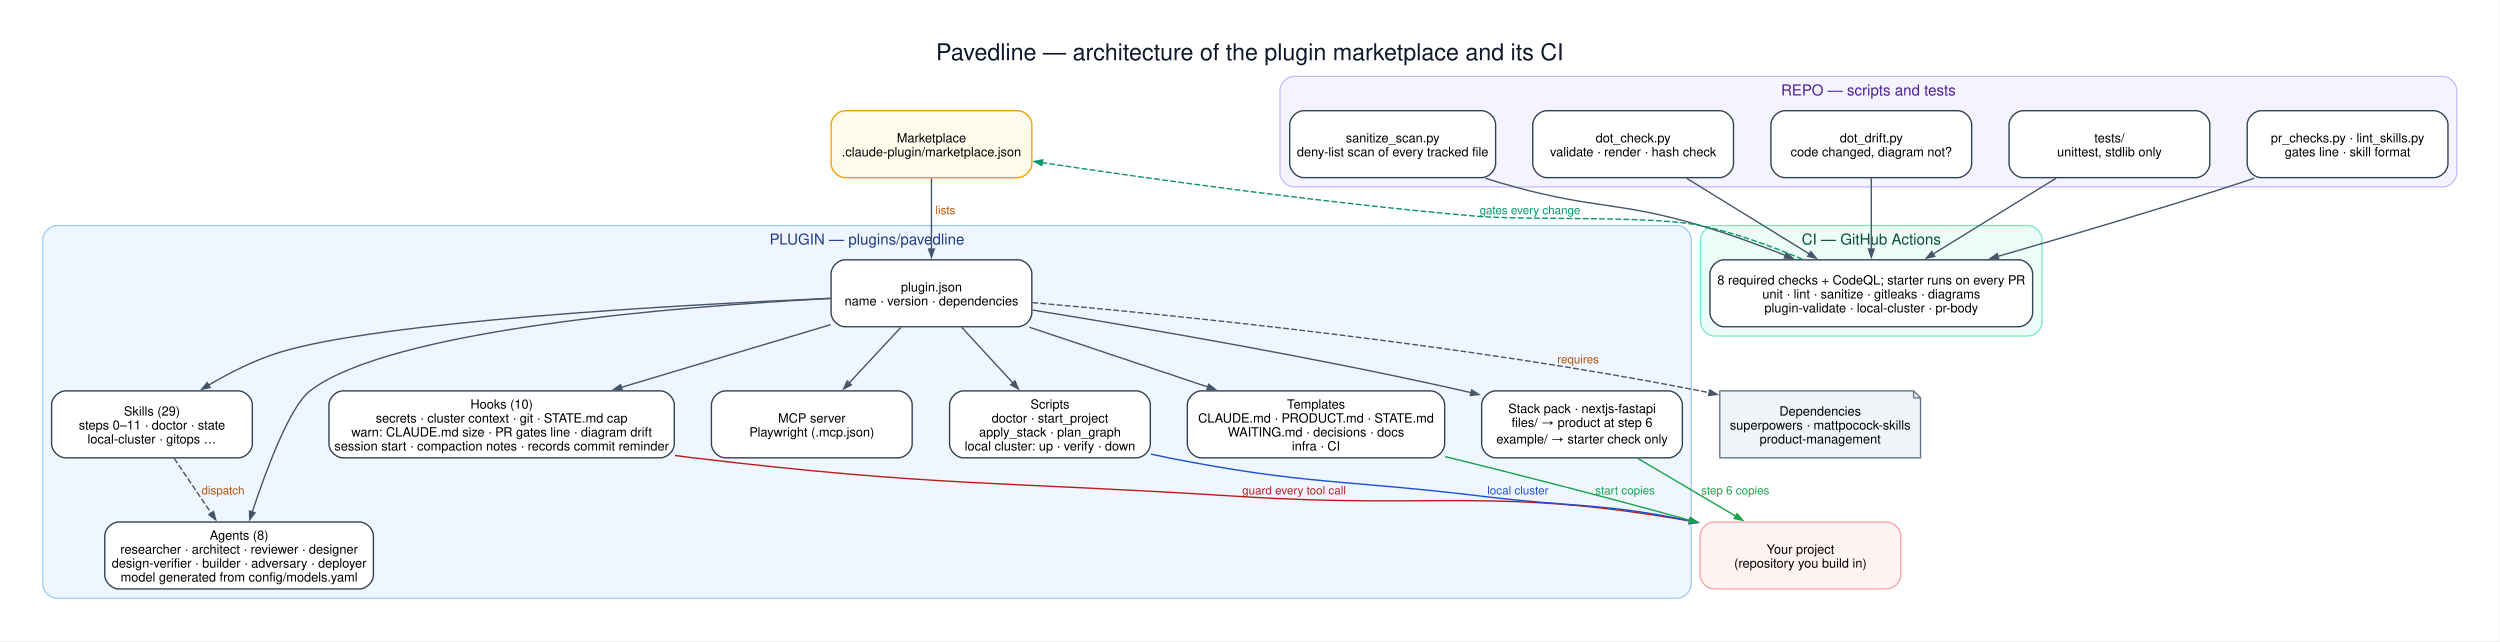
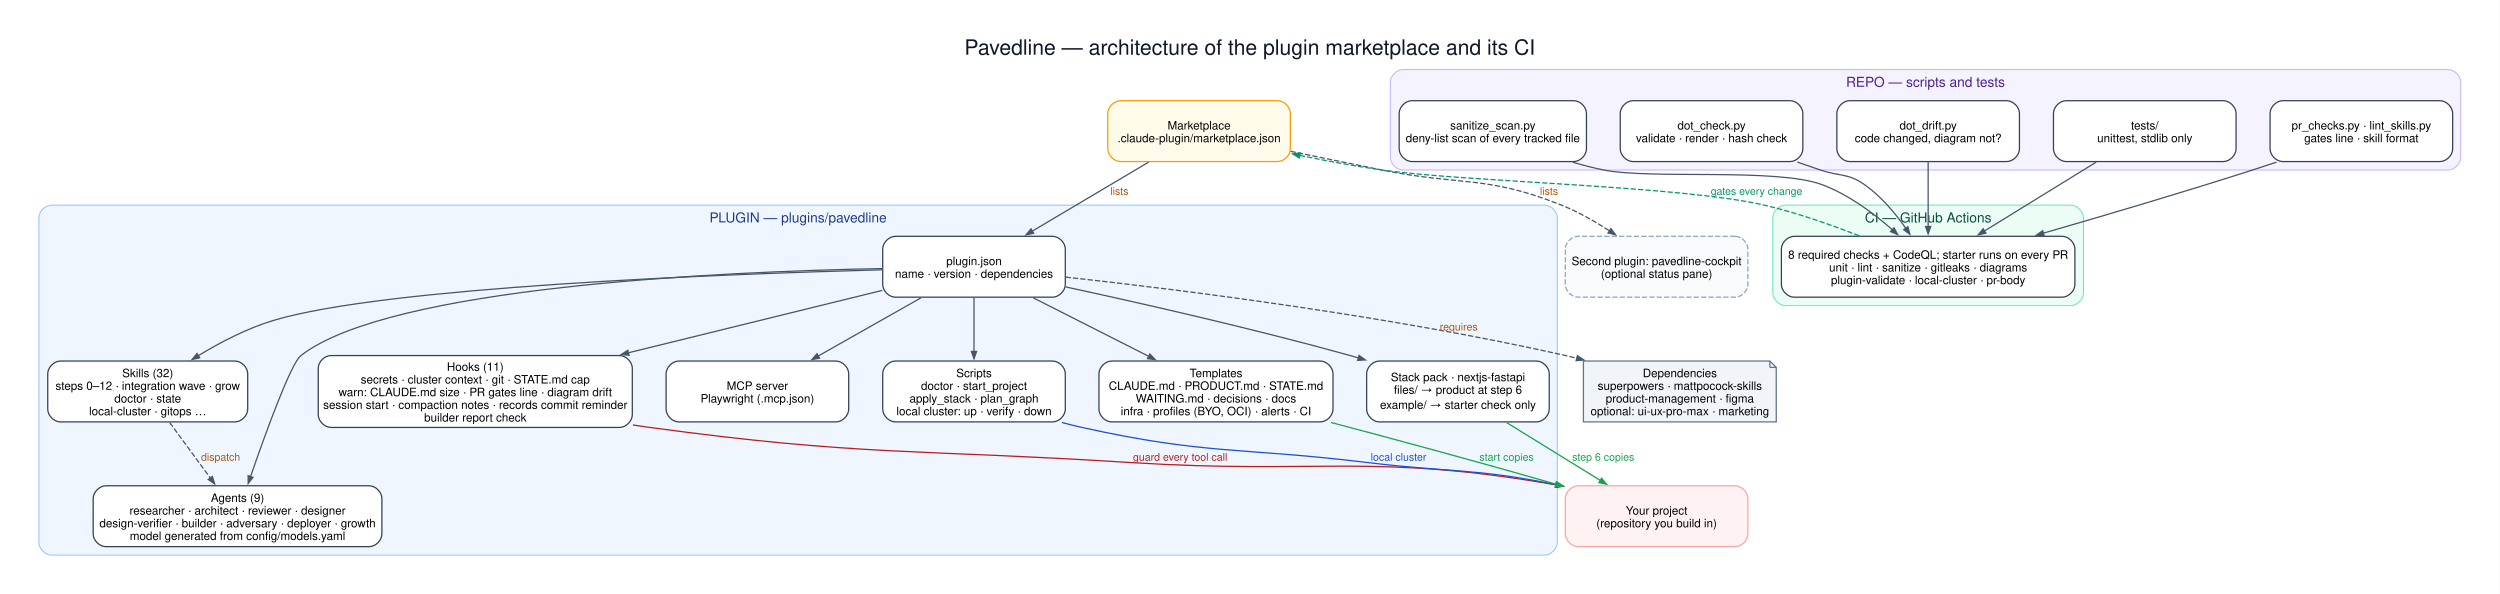
- <svg xmlns="http://www.w3.org/2000/svg" width="2152pt" height="552pt" viewBox="0.00 0.00 2152.00 552.00">
-   <g id="graph0" class="graph" transform="scale(1 1) rotate(0) translate(28.8 522.95)">
-     <polygon fill="white" stroke="none" points="-28.8,28.8 -28.8,-522.95 2122.8,-522.95 2122.8,28.8 -28.8,28.8" />
-     <text xml:space="preserve" text-anchor="middle" x="1047" y="-471.15" font-family="Helvetica,sans-Serif" font-size="20.00" fill="#0f172a">Pavedline — architecture of the plugin marketplace and its CI</text>
+ <svg xmlns="http://www.w3.org/2000/svg" width="2366pt" height="562pt" viewBox="0.00 0.00 2366.00 562.00">
+   <g id="graph0" class="graph" transform="scale(1 1) rotate(0) translate(28.8 533.35)">
+     <polygon fill="white" stroke="none" points="-28.8,28.8 -28.8,-533.35 2336.8,-533.35 2336.8,28.8 -28.8,28.8" />
+     <text xml:space="preserve" text-anchor="middle" x="1154" y="-481.55" font-family="Helvetica,sans-Serif" font-size="20.00" fill="#0f172a">Pavedline — architecture of the plugin marketplace and its CI</text>
    <g id="clust1" class="cluster">
-       <path fill="#eff6ff" stroke="#93c5fd" d="M20,-8C20,-8 1415,-8 1415,-8 1421,-8 1427,-14 1427,-20 1427,-20 1427,-316.8 1427,-316.8 1427,-322.8 1421,-328.8 1415,-328.8 1415,-328.8 20,-328.8 20,-328.8 14,-328.8 8,-322.8 8,-316.8 8,-316.8 8,-20 8,-20 8,-14 14,-8 20,-8" />
-       <text xml:space="preserve" text-anchor="middle" x="717.5" y="-312.45" font-family="Helvetica,sans-Serif" font-size="13.00" fill="#1e3a8a">PLUGIN — plugins/pavedline</text>
+       <path fill="#eff6ff" stroke="#93c5fd" d="M20,-8C20,-8 1433,-8 1433,-8 1439,-8 1445,-14 1445,-20 1445,-20 1445,-327.2 1445,-327.2 1445,-333.2 1439,-339.2 1433,-339.2 1433,-339.2 20,-339.2 20,-339.2 14,-339.2 8,-333.2 8,-327.2 8,-327.2 8,-20 8,-20 8,-14 14,-8 20,-8" />
+       <text xml:space="preserve" text-anchor="middle" x="726.5" y="-322.85" font-family="Helvetica,sans-Serif" font-size="13.00" fill="#1e3a8a">PLUGIN — plugins/pavedline</text>
    </g>
    <g id="clust2" class="cluster">
-       <path fill="#f5f3ff" stroke="#c4b5fd" d="M1085,-362.05C1085,-362.05 2074,-362.05 2074,-362.05 2080,-362.05 2086,-368.05 2086,-374.05 2086,-374.05 2086,-445.15 2086,-445.15 2086,-451.15 2080,-457.15 2074,-457.15 2074,-457.15 1085,-457.15 1085,-457.15 1079,-457.15 1073,-451.15 1073,-445.15 1073,-445.15 1073,-374.05 1073,-374.05 1073,-368.05 1079,-362.05 1085,-362.05" />
-       <text xml:space="preserve" text-anchor="middle" x="1579.5" y="-440.8" font-family="Helvetica,sans-Serif" font-size="13.00" fill="#4c1d95">REPO — scripts and tests</text>
+       <path fill="#f5f3ff" stroke="#c4b5fd" d="M1299,-372.45C1299,-372.45 2288,-372.45 2288,-372.45 2294,-372.45 2300,-378.45 2300,-384.45 2300,-384.45 2300,-455.55 2300,-455.55 2300,-461.55 2294,-467.55 2288,-467.55 2288,-467.55 1299,-467.55 1299,-467.55 1293,-467.55 1287,-461.55 1287,-455.55 1287,-455.55 1287,-384.45 1287,-384.45 1287,-378.45 1293,-372.45 1299,-372.45" />
+       <text xml:space="preserve" text-anchor="middle" x="1793.5" y="-451.2" font-family="Helvetica,sans-Serif" font-size="13.00" fill="#4c1d95">REPO — scripts and tests</text>
    </g>
    <g id="clust3" class="cluster">
-       <path fill="#ecfdf5" stroke="#6ee7b7" d="M1447,-233.7C1447,-233.7 1717,-233.7 1717,-233.7 1723,-233.7 1729,-239.7 1729,-245.7 1729,-245.7 1729,-316.8 1729,-316.8 1729,-322.8 1723,-328.8 1717,-328.8 1717,-328.8 1447,-328.8 1447,-328.8 1441,-328.8 1435,-322.8 1435,-316.8 1435,-316.8 1435,-245.7 1435,-245.7 1435,-239.7 1441,-233.7 1447,-233.7" />
-       <text xml:space="preserve" text-anchor="middle" x="1582" y="-312.45" font-family="Helvetica,sans-Serif" font-size="13.00" fill="#064e3b">CI — GitHub Actions</text>
+       <path fill="#ecfdf5" stroke="#6ee7b7" d="M1661,-244.1C1661,-244.1 1931,-244.1 1931,-244.1 1937,-244.1 1943,-250.1 1943,-256.1 1943,-256.1 1943,-327.2 1943,-327.2 1943,-333.2 1937,-339.2 1931,-339.2 1931,-339.2 1661,-339.2 1661,-339.2 1655,-339.2 1649,-333.2 1649,-327.2 1649,-327.2 1649,-256.1 1649,-256.1 1649,-250.1 1655,-244.1 1661,-244.1" />
+       <text xml:space="preserve" text-anchor="middle" x="1796" y="-322.85" font-family="Helvetica,sans-Serif" font-size="13.00" fill="#064e3b">CI — GitHub Actions</text>
    </g>
    <g id="node1" class="node">
-       <path fill="#fffbeb" stroke="#f59e0b" stroke-width="1.2" d="M847.4,-427.65C847.4,-427.65 698.6,-427.65 698.6,-427.65 692.6,-427.65 686.6,-421.65 686.6,-415.65 686.6,-415.65 686.6,-382.05 686.6,-382.05 686.6,-376.05 692.6,-370.05 698.6,-370.05 698.6,-370.05 847.4,-370.05 847.4,-370.05 853.4,-370.05 859.4,-376.05 859.4,-382.05 859.4,-382.05 859.4,-415.65 859.4,-415.65 859.4,-421.65 853.4,-427.65 847.4,-427.65" />
-       <text xml:space="preserve" text-anchor="middle" x="773" y="-400.4" font-family="Helvetica,sans-Serif" font-size="11.00">Marketplace</text>
-       <text xml:space="preserve" text-anchor="middle" x="773" y="-388.4" font-family="Helvetica,sans-Serif" font-size="11.00">.claude-plugin/marketplace.json</text>
+       <path fill="#fffbeb" stroke="#f59e0b" stroke-width="1.2" d="M1180.4,-438.05C1180.4,-438.05 1031.6,-438.05 1031.6,-438.05 1025.6,-438.05 1019.6,-432.05 1019.6,-426.05 1019.6,-426.05 1019.6,-392.45 1019.6,-392.45 1019.6,-386.45 1025.6,-380.45 1031.6,-380.45 1031.6,-380.45 1180.4,-380.45 1180.4,-380.45 1186.4,-380.45 1192.4,-386.45 1192.4,-392.45 1192.4,-392.45 1192.4,-426.05 1192.4,-426.05 1192.4,-432.05 1186.4,-438.05 1180.4,-438.05" />
+       <text xml:space="preserve" text-anchor="middle" x="1106" y="-410.8" font-family="Helvetica,sans-Serif" font-size="11.00">Marketplace</text>
+       <text xml:space="preserve" text-anchor="middle" x="1106" y="-398.8" font-family="Helvetica,sans-Serif" font-size="11.00">.claude-plugin/marketplace.json</text>
    </g>
    <g id="node3" class="node">
-       <path fill="#ffffff" stroke="#334155" stroke-width="1.2" d="M847.4,-299.3C847.4,-299.3 698.6,-299.3 698.6,-299.3 692.6,-299.3 686.6,-293.3 686.6,-287.3 686.6,-287.3 686.6,-253.7 686.6,-253.7 686.6,-247.7 692.6,-241.7 698.6,-241.7 698.6,-241.7 847.4,-241.7 847.4,-241.7 853.4,-241.7 859.4,-247.7 859.4,-253.7 859.4,-253.7 859.4,-287.3 859.4,-287.3 859.4,-293.3 853.4,-299.3 847.4,-299.3" />
-       <text xml:space="preserve" text-anchor="middle" x="773" y="-272.05" font-family="Helvetica,sans-Serif" font-size="11.00">plugin.json</text>
-       <text xml:space="preserve" text-anchor="middle" x="773" y="-260.05" font-family="Helvetica,sans-Serif" font-size="11.00">name · version · dependencies</text>
+       <path fill="#ffffff" stroke="#334155" stroke-width="1.2" d="M967.4,-309.7C967.4,-309.7 818.6,-309.7 818.6,-309.7 812.6,-309.7 806.6,-303.7 806.6,-297.7 806.6,-297.7 806.6,-264.1 806.6,-264.1 806.6,-258.1 812.6,-252.1 818.6,-252.1 818.6,-252.1 967.4,-252.1 967.4,-252.1 973.4,-252.1 979.4,-258.1 979.4,-264.1 979.4,-264.1 979.4,-297.7 979.4,-297.7 979.4,-303.7 973.4,-309.7 967.4,-309.7" />
+       <text xml:space="preserve" text-anchor="middle" x="893" y="-282.45" font-family="Helvetica,sans-Serif" font-size="11.00">plugin.json</text>
+       <text xml:space="preserve" text-anchor="middle" x="893" y="-270.45" font-family="Helvetica,sans-Serif" font-size="11.00">name · version · dependencies</text>
    </g>
    <g id="edge1" class="edge">
-       <path fill="none" stroke="#475569" stroke-width="1.2" d="M773,-369.49C773,-351.45 773,-327.89 773,-308.4" />
-       <polygon fill="#475569" stroke="#475569" stroke-width="1.2" points="775.45,-308.58 773,-301.58 770.55,-308.58 775.45,-308.58" />
-       <text xml:space="preserve" text-anchor="middle" x="785" y="-338.55" font-family="Helvetica,sans-Serif" font-size="10.00" fill="#b45309"> lists </text>
+       <path fill="none" stroke="#475569" stroke-width="1.2" d="M1058.2,-379.89C1025.59,-360.55 982.29,-334.87 948.21,-314.65" />
+       <polygon fill="#475569" stroke="#475569" stroke-width="1.2" points="949.47,-312.55 942.2,-311.09 946.97,-316.77 949.47,-312.55" />
+       <text xml:space="preserve" text-anchor="middle" x="1030.58" y="-348.95" font-family="Helvetica,sans-Serif" font-size="10.00" fill="#b45309"> lists </text>
+     </g>
+     <g id="node17" class="node">
+       <path fill="#f8fafc" stroke="#94a3b8" stroke-width="1.2" stroke-dasharray="5,2" d="M1613.4,-309.7C1613.4,-309.7 1464.6,-309.7 1464.6,-309.7 1458.6,-309.7 1452.6,-303.7 1452.6,-297.7 1452.6,-297.7 1452.6,-264.1 1452.6,-264.1 1452.6,-258.1 1458.6,-252.1 1464.6,-252.1 1464.6,-252.1 1613.4,-252.1 1613.4,-252.1 1619.4,-252.1 1625.4,-258.1 1625.4,-264.1 1625.4,-264.1 1625.4,-297.7 1625.4,-297.7 1625.4,-303.7 1619.4,-309.7 1613.4,-309.7" />
+       <text xml:space="preserve" text-anchor="middle" x="1539" y="-282.45" font-family="Helvetica,sans-Serif" font-size="11.00">Second plugin: pavedline-cockpit</text>
+       <text xml:space="preserve" text-anchor="middle" x="1539" y="-270.45" font-family="Helvetica,sans-Serif" font-size="11.00">(optional status pane)</text>
+     </g>
+     <g id="edge14" class="edge">
+       <path fill="none" stroke="#475569" stroke-width="1.2" stroke-dasharray="5,2" d="M1192.64,-390.13C1220.23,-384.41 1250.89,-378.11 1279,-372.45 1354.47,-357.26 1377.51,-367.76 1449,-339.2 1464.67,-332.94 1480.59,-323.88 1494.59,-314.8" />
+       <polygon fill="#475569" stroke="#475569" stroke-width="1.2" points="1495.74,-316.98 1500.22,-311.07 1493.03,-312.9 1495.74,-316.98" />
+       <text xml:space="preserve" text-anchor="middle" x="1437.18" y="-348.95" font-family="Helvetica,sans-Serif" font-size="10.00" fill="#b45309"> lists </text>
    </g>
    <g id="node2" class="node">
-       <polygon fill="#f1f5f9" stroke="#64748b" stroke-width="1.2" points="1618.4,-186.45 1451.6,-186.45 1451.6,-128.85 1624.4,-128.85 1624.4,-180.45 1618.4,-186.45" />
-       <polyline fill="none" stroke="#64748b" stroke-width="1.2" points="1618.4,-186.45 1618.4,-180.45" />
-       <polyline fill="none" stroke="#64748b" stroke-width="1.2" points="1624.4,-180.45 1618.4,-180.45" />
-       <text xml:space="preserve" text-anchor="middle" x="1538" y="-165.2" font-family="Helvetica,sans-Serif" font-size="11.00">Dependencies</text>
-       <text xml:space="preserve" text-anchor="middle" x="1538" y="-153.2" font-family="Helvetica,sans-Serif" font-size="11.00">superpowers · mattpocock-skills</text>
-       <text xml:space="preserve" text-anchor="middle" x="1538" y="-141.2" font-family="Helvetica,sans-Serif" font-size="11.00">product-management</text>
+       <polygon fill="#f1f5f9" stroke="#64748b" stroke-width="1.2" points="1646.25,-191.65 1469.75,-191.65 1469.75,-134.05 1652.25,-134.05 1652.25,-185.65 1646.25,-191.65" />
+       <polyline fill="none" stroke="#64748b" stroke-width="1.2" points="1646.25,-191.65 1646.25,-185.65" />
+       <polyline fill="none" stroke="#64748b" stroke-width="1.2" points="1652.25,-185.65 1646.25,-185.65" />
+       <text xml:space="preserve" text-anchor="middle" x="1561" y="-176.4" font-family="Helvetica,sans-Serif" font-size="11.00">Dependencies</text>
+       <text xml:space="preserve" text-anchor="middle" x="1561" y="-164.4" font-family="Helvetica,sans-Serif" font-size="11.00">superpowers · mattpocock-skills</text>
+       <text xml:space="preserve" text-anchor="middle" x="1561" y="-152.4" font-family="Helvetica,sans-Serif" font-size="11.00">product-management · figma</text>
+       <text xml:space="preserve" text-anchor="middle" x="1561" y="-140.4" font-family="Helvetica,sans-Serif" font-size="11.00">optional: ui-ux-pro-max · marketing</text>
    </g>
    <g id="edge2" class="edge">
-       <path fill="none" stroke="#475569" stroke-width="1.2" stroke-dasharray="5,2" d="M859.83,-262.48C986.93,-251.33 1230.71,-226.63 1435,-186.45 1437.55,-185.95 1440.14,-185.42 1442.74,-184.86" />
-       <polygon fill="#475569" stroke="#475569" stroke-width="1.2" points="1443.02,-187.31 1449.32,-183.41 1441.96,-182.53 1443.02,-187.31" />
-       <text xml:space="preserve" text-anchor="middle" x="1329.58" y="-210.2" font-family="Helvetica,sans-Serif" font-size="10.00" fill="#b45309"> requires </text>
+       <path fill="none" stroke="#475569" stroke-width="1.2" stroke-dasharray="5,2" d="M979.6,-271.12C1090.28,-258.97 1287.37,-234.22 1453,-196.85 1456.5,-196.06 1460.04,-195.22 1463.62,-194.33" />
+       <polygon fill="#475569" stroke="#475569" stroke-width="1.2" points="1464.06,-196.74 1470.23,-192.63 1462.84,-192 1464.06,-196.74" />
+       <text xml:space="preserve" text-anchor="middle" x="1351.7" y="-220.6" font-family="Helvetica,sans-Serif" font-size="10.00" fill="#b45309"> requires </text>
    </g>
    <g id="node4" class="node">
-       <path fill="#ffffff" stroke="#334155" stroke-width="1.2" d="M176.4,-186.45C176.4,-186.45 27.6,-186.45 27.6,-186.45 21.6,-186.45 15.6,-180.45 15.6,-174.45 15.6,-174.45 15.6,-140.85 15.6,-140.85 15.6,-134.85 21.6,-128.85 27.6,-128.85 27.6,-128.85 176.4,-128.85 176.4,-128.85 182.4,-128.85 188.4,-134.85 188.4,-140.85 188.4,-140.85 188.4,-174.45 188.4,-174.45 188.4,-180.45 182.4,-186.45 176.4,-186.45" />
-       <text xml:space="preserve" text-anchor="middle" x="102" y="-165.2" font-family="Helvetica,sans-Serif" font-size="11.00">Skills (29)</text>
-       <text xml:space="preserve" text-anchor="middle" x="102" y="-153.2" font-family="Helvetica,sans-Serif" font-size="11.00">steps 0–11 · doctor · state</text>
-       <text xml:space="preserve" text-anchor="middle" x="102" y="-141.2" font-family="Helvetica,sans-Serif" font-size="11.00">local-cluster · gitops …</text>
+       <path fill="#ffffff" stroke="#334155" stroke-width="1.2" d="M193.62,-191.65C193.62,-191.65 28.38,-191.65 28.38,-191.65 22.38,-191.65 16.38,-185.65 16.38,-179.65 16.38,-179.65 16.38,-146.05 16.38,-146.05 16.38,-140.05 22.38,-134.05 28.38,-134.05 28.38,-134.05 193.62,-134.05 193.62,-134.05 199.62,-134.05 205.62,-140.05 205.62,-146.05 205.62,-146.05 205.62,-179.65 205.62,-179.65 205.62,-185.65 199.62,-191.65 193.62,-191.65" />
+       <text xml:space="preserve" text-anchor="middle" x="111" y="-176.4" font-family="Helvetica,sans-Serif" font-size="11.00">Skills (32)</text>
+       <text xml:space="preserve" text-anchor="middle" x="111" y="-164.4" font-family="Helvetica,sans-Serif" font-size="11.00">steps 0–12 · integration wave · grow</text>
+       <text xml:space="preserve" text-anchor="middle" x="111" y="-152.4" font-family="Helvetica,sans-Serif" font-size="11.00">doctor · state</text>
+       <text xml:space="preserve" text-anchor="middle" x="111" y="-140.4" font-family="Helvetica,sans-Serif" font-size="11.00">local-cluster · gitops …</text>
    </g>
    <g id="edge3" class="edge">
-       <path fill="none" stroke="#475569" stroke-width="1.2" d="M686.07,-266.19C551.22,-260.32 298.18,-246.13 212,-219.7 190.71,-213.17 168.93,-202.16 150.42,-191.27" />
-       <polygon fill="#475569" stroke="#475569" stroke-width="1.2" points="152.06,-189.39 144.79,-187.88 149.53,-193.59 152.06,-189.39" />
+       <path fill="none" stroke="#475569" stroke-width="1.2" d="M806.29,-278.01C651.85,-273.88 335.45,-261.74 230,-230.1 205.19,-222.66 179.82,-209.45 158.92,-196.78" />
+       <polygon fill="#475569" stroke="#475569" stroke-width="1.2" points="160.21,-194.7 152.97,-193.1 157.64,-198.87 160.21,-194.7" />
    </g>
    <g id="node5" class="node">
-       <path fill="#ffffff" stroke="#334155" stroke-width="1.2" d="M280.62,-73.6C280.62,-73.6 73.38,-73.6 73.38,-73.6 67.37,-73.6 61.38,-67.6 61.38,-61.6 61.38,-61.6 61.38,-28 61.38,-28 61.38,-22 67.38,-16 73.38,-16 73.38,-16 280.62,-16 280.62,-16 286.62,-16 292.62,-22 292.62,-28 292.62,-28 292.62,-61.6 292.62,-61.6 292.62,-67.6 286.62,-73.6 280.62,-73.6" />
-       <text xml:space="preserve" text-anchor="middle" x="177" y="-58.35" font-family="Helvetica,sans-Serif" font-size="11.00">Agents (8)</text>
-       <text xml:space="preserve" text-anchor="middle" x="177" y="-46.35" font-family="Helvetica,sans-Serif" font-size="11.00">researcher · architect · reviewer · designer</text>
-       <text xml:space="preserve" text-anchor="middle" x="177" y="-34.35" font-family="Helvetica,sans-Serif" font-size="11.00">design-verifier · builder · adversary · deployer</text>
-       <text xml:space="preserve" text-anchor="middle" x="177" y="-22.35" font-family="Helvetica,sans-Serif" font-size="11.00">model generated from config/models.yaml</text>
+       <path fill="#ffffff" stroke="#334155" stroke-width="1.2" d="M320.62,-73.6C320.62,-73.6 71.37,-73.6 71.37,-73.6 65.38,-73.6 59.38,-67.6 59.38,-61.6 59.38,-61.6 59.38,-28 59.38,-28 59.38,-22 65.38,-16 71.38,-16 71.38,-16 320.62,-16 320.62,-16 326.62,-16 332.62,-22 332.62,-28 332.62,-28 332.62,-61.6 332.62,-61.6 332.62,-67.6 326.62,-73.6 320.62,-73.6" />
+       <text xml:space="preserve" text-anchor="middle" x="196" y="-58.35" font-family="Helvetica,sans-Serif" font-size="11.00">Agents (9)</text>
+       <text xml:space="preserve" text-anchor="middle" x="196" y="-46.35" font-family="Helvetica,sans-Serif" font-size="11.00">researcher · architect · reviewer · designer</text>
+       <text xml:space="preserve" text-anchor="middle" x="196" y="-34.35" font-family="Helvetica,sans-Serif" font-size="11.00">design-verifier · builder · adversary · deployer · growth</text>
+       <text xml:space="preserve" text-anchor="middle" x="196" y="-22.35" font-family="Helvetica,sans-Serif" font-size="11.00">model generated from config/models.yaml</text>
    </g>
    <g id="edge4" class="edge">
-       <path fill="none" stroke="#475569" stroke-width="1.2" d="M686.09,-266.03C552.87,-259.09 306.43,-239.32 238,-186.45 220.72,-173.1 200.53,-119.08 188.26,-82.01" />
-       <polygon fill="#475569" stroke="#475569" stroke-width="1.2" points="190.68,-81.53 186.18,-75.64 186.02,-83.05 190.68,-81.53" />
+       <path fill="none" stroke="#475569" stroke-width="1.2" d="M806.01,-279.19C652.05,-276.24 339.9,-262.12 256,-196.85 246.47,-189.44 222.88,-124.46 208.28,-82.18" />
+       <polygon fill="#475569" stroke="#475569" stroke-width="1.2" points="210.67,-81.59 206.08,-75.77 206.03,-83.18 210.67,-81.59" />
    </g>
    <g id="node6" class="node">
-       <path fill="#ffffff" stroke="#334155" stroke-width="1.2" d="M539.62,-186.45C539.62,-186.45 266.38,-186.45 266.38,-186.45 260.38,-186.45 254.38,-180.45 254.38,-174.45 254.38,-174.45 254.38,-140.85 254.38,-140.85 254.38,-134.85 260.38,-128.85 266.38,-128.85 266.38,-128.85 539.62,-128.85 539.62,-128.85 545.62,-128.85 551.62,-134.85 551.62,-140.85 551.62,-140.85 551.62,-174.45 551.62,-174.45 551.62,-180.45 545.62,-186.45 539.62,-186.45" />
-       <text xml:space="preserve" text-anchor="middle" x="403" y="-171.2" font-family="Helvetica,sans-Serif" font-size="11.00">Hooks (10)</text>
-       <text xml:space="preserve" text-anchor="middle" x="403" y="-159.2" font-family="Helvetica,sans-Serif" font-size="11.00">secrets · cluster context · git · STATE.md cap</text>
-       <text xml:space="preserve" text-anchor="middle" x="403" y="-147.2" font-family="Helvetica,sans-Serif" font-size="11.00">warn: CLAUDE.md size · PR gates line · diagram drift</text>
-       <text xml:space="preserve" text-anchor="middle" x="403" y="-135.2" font-family="Helvetica,sans-Serif" font-size="11.00">session start · compaction notes · records commit reminder</text>
+       <path fill="#ffffff" stroke="#334155" stroke-width="1.2" d="M557.62,-196.85C557.62,-196.85 284.38,-196.85 284.38,-196.85 278.38,-196.85 272.38,-190.85 272.38,-184.85 272.38,-184.85 272.38,-140.85 272.38,-140.85 272.38,-134.85 278.38,-128.85 284.38,-128.85 284.38,-128.85 557.62,-128.85 557.62,-128.85 563.62,-128.85 569.62,-134.85 569.62,-140.85 569.62,-140.85 569.62,-184.85 569.62,-184.85 569.62,-190.85 563.62,-196.85 557.62,-196.85" />
+       <text xml:space="preserve" text-anchor="middle" x="421" y="-182.4" font-family="Helvetica,sans-Serif" font-size="11.00">Hooks (11)</text>
+       <text xml:space="preserve" text-anchor="middle" x="421" y="-170.4" font-family="Helvetica,sans-Serif" font-size="11.00">secrets · cluster context · git · STATE.md cap</text>
+       <text xml:space="preserve" text-anchor="middle" x="421" y="-158.4" font-family="Helvetica,sans-Serif" font-size="11.00">warn: CLAUDE.md size · PR gates line · diagram drift</text>
+       <text xml:space="preserve" text-anchor="middle" x="421" y="-146.4" font-family="Helvetica,sans-Serif" font-size="11.00">session start · compaction notes · records commit reminder</text>
+       <text xml:space="preserve" text-anchor="middle" x="421" y="-134.4" font-family="Helvetica,sans-Serif" font-size="11.00">builder report check</text>
    </g>
    <g id="edge5" class="edge">
-       <path fill="none" stroke="#475569" stroke-width="1.2" d="M686.25,-243.51C632.3,-227.35 562.65,-206.48 505.91,-189.48" />
-       <polygon fill="#475569" stroke="#475569" stroke-width="1.2" points="506.79,-187.19 499.38,-187.53 505.38,-191.88 506.79,-187.19" />
+       <path fill="none" stroke="#475569" stroke-width="1.2" d="M806.15,-258.55C738.98,-242.03 644.48,-218.8 565.9,-199.48" />
+       <polygon fill="#475569" stroke="#475569" stroke-width="1.2" points="566.52,-197.11 559.14,-197.81 565.35,-201.86 566.52,-197.11" />
    </g>
    <g id="node7" class="node">
-       <path fill="#ffffff" stroke="#334155" stroke-width="1.2" d="M744.4,-186.45C744.4,-186.45 595.6,-186.45 595.6,-186.45 589.6,-186.45 583.6,-180.45 583.6,-174.45 583.6,-174.45 583.6,-140.85 583.6,-140.85 583.6,-134.85 589.6,-128.85 595.6,-128.85 595.6,-128.85 744.4,-128.85 744.4,-128.85 750.4,-128.85 756.4,-134.85 756.4,-140.85 756.4,-140.85 756.4,-174.45 756.4,-174.45 756.4,-180.45 750.4,-186.45 744.4,-186.45" />
-       <text xml:space="preserve" text-anchor="middle" x="670" y="-159.2" font-family="Helvetica,sans-Serif" font-size="11.00">MCP server</text>
-       <text xml:space="preserve" text-anchor="middle" x="670" y="-147.2" font-family="Helvetica,sans-Serif" font-size="11.00">Playwright (.mcp.json)</text>
+       <path fill="#ffffff" stroke="#334155" stroke-width="1.2" d="M762.4,-191.65C762.4,-191.65 613.6,-191.65 613.6,-191.65 607.6,-191.65 601.6,-185.65 601.6,-179.65 601.6,-179.65 601.6,-146.05 601.6,-146.05 601.6,-140.05 607.6,-134.05 613.6,-134.05 613.6,-134.05 762.4,-134.05 762.4,-134.05 768.4,-134.05 774.4,-140.05 774.4,-146.05 774.4,-146.05 774.4,-179.65 774.4,-179.65 774.4,-185.65 768.4,-191.65 762.4,-191.65" />
+       <text xml:space="preserve" text-anchor="middle" x="688" y="-164.4" font-family="Helvetica,sans-Serif" font-size="11.00">MCP server</text>
+       <text xml:space="preserve" text-anchor="middle" x="688" y="-152.4" font-family="Helvetica,sans-Serif" font-size="11.00">Playwright (.mcp.json)</text>
    </g>
    <g id="edge6" class="edge">
-       <path fill="none" stroke="#475569" stroke-width="1.2" d="M746.74,-241.24C733.18,-226.65 716.52,-208.72 702.19,-193.3" />
-       <polygon fill="#475569" stroke="#475569" stroke-width="1.2" points="704.01,-191.65 697.45,-188.19 700.42,-194.98 704.01,-191.65" />
+       <path fill="none" stroke="#475569" stroke-width="1.2" d="M842.85,-251.51C813.46,-234.87 776.21,-213.79 745.61,-196.46" />
+       <polygon fill="#475569" stroke="#475569" stroke-width="1.2" points="746.86,-194.36 739.57,-193.04 744.45,-198.62 746.86,-194.36" />
    </g>
    <g id="node8" class="node">
-       <path fill="#ffffff" stroke="#334155" stroke-width="1.2" d="M949.4,-186.45C949.4,-186.45 800.6,-186.45 800.6,-186.45 794.6,-186.45 788.6,-180.45 788.6,-174.45 788.6,-174.45 788.6,-140.85 788.6,-140.85 788.6,-134.85 794.6,-128.85 800.6,-128.85 800.6,-128.85 949.4,-128.85 949.4,-128.85 955.4,-128.85 961.4,-134.85 961.4,-140.85 961.4,-140.85 961.4,-174.45 961.4,-174.45 961.4,-180.45 955.4,-186.45 949.4,-186.45" />
-       <text xml:space="preserve" text-anchor="middle" x="875" y="-171.2" font-family="Helvetica,sans-Serif" font-size="11.00">Scripts</text>
-       <text xml:space="preserve" text-anchor="middle" x="875" y="-159.2" font-family="Helvetica,sans-Serif" font-size="11.00">doctor · start_project</text>
-       <text xml:space="preserve" text-anchor="middle" x="875" y="-147.2" font-family="Helvetica,sans-Serif" font-size="11.00">apply_stack · plan_graph</text>
-       <text xml:space="preserve" text-anchor="middle" x="875" y="-135.2" font-family="Helvetica,sans-Serif" font-size="11.00">local cluster: up · verify · down</text>
+       <path fill="#ffffff" stroke="#334155" stroke-width="1.2" d="M967.4,-191.65C967.4,-191.65 818.6,-191.65 818.6,-191.65 812.6,-191.65 806.6,-185.65 806.6,-179.65 806.6,-179.65 806.6,-146.05 806.6,-146.05 806.6,-140.05 812.6,-134.05 818.6,-134.05 818.6,-134.05 967.4,-134.05 967.4,-134.05 973.4,-134.05 979.4,-140.05 979.4,-146.05 979.4,-146.05 979.4,-179.65 979.4,-179.65 979.4,-185.65 973.4,-191.65 967.4,-191.65" />
+       <text xml:space="preserve" text-anchor="middle" x="893" y="-176.4" font-family="Helvetica,sans-Serif" font-size="11.00">Scripts</text>
+       <text xml:space="preserve" text-anchor="middle" x="893" y="-164.4" font-family="Helvetica,sans-Serif" font-size="11.00">doctor · start_project</text>
+       <text xml:space="preserve" text-anchor="middle" x="893" y="-152.4" font-family="Helvetica,sans-Serif" font-size="11.00">apply_stack · plan_graph</text>
+       <text xml:space="preserve" text-anchor="middle" x="893" y="-140.4" font-family="Helvetica,sans-Serif" font-size="11.00">local cluster: up · verify · down</text>
    </g>
    <g id="edge9" class="edge">
-       <path fill="none" stroke="#475569" stroke-width="1.2" d="M799,-241.24C812.43,-226.65 828.93,-208.72 843.12,-193.3" />
-       <polygon fill="#475569" stroke="#475569" stroke-width="1.2" points="844.88,-195 847.81,-188.19 841.27,-191.69 844.88,-195" />
+       <path fill="none" stroke="#475569" stroke-width="1.2" d="M893,-251.51C893,-236.22 893,-217.19 893,-200.76" />
+       <polygon fill="#475569" stroke="#475569" stroke-width="1.2" points="895.45,-200.76 893,-193.76 890.55,-200.76 895.45,-200.76" />
    </g>
    <g id="node9" class="node">
-       <path fill="#ffffff" stroke="#334155" stroke-width="1.2" d="M1202.75,-186.45C1202.75,-186.45 1005.25,-186.45 1005.25,-186.45 999.25,-186.45 993.25,-180.45 993.25,-174.45 993.25,-174.45 993.25,-140.85 993.25,-140.85 993.25,-134.85 999.25,-128.85 1005.25,-128.85 1005.25,-128.85 1202.75,-128.85 1202.75,-128.85 1208.75,-128.85 1214.75,-134.85 1214.75,-140.85 1214.75,-140.85 1214.75,-174.45 1214.75,-174.45 1214.75,-180.45 1208.75,-186.45 1202.75,-186.45" />
-       <text xml:space="preserve" text-anchor="middle" x="1104" y="-171.2" font-family="Helvetica,sans-Serif" font-size="11.00">Templates</text>
-       <text xml:space="preserve" text-anchor="middle" x="1104" y="-159.2" font-family="Helvetica,sans-Serif" font-size="11.00">CLAUDE.md · PRODUCT.md · STATE.md</text>
-       <text xml:space="preserve" text-anchor="middle" x="1104" y="-147.2" font-family="Helvetica,sans-Serif" font-size="11.00">WAITING.md · decisions · docs</text>
-       <text xml:space="preserve" text-anchor="middle" x="1104" y="-135.2" font-family="Helvetica,sans-Serif" font-size="11.00">infra · CI</text>
+       <path fill="#ffffff" stroke="#334155" stroke-width="1.2" d="M1220.75,-191.65C1220.75,-191.65 1023.25,-191.65 1023.25,-191.65 1017.25,-191.65 1011.25,-185.65 1011.25,-179.65 1011.25,-179.65 1011.25,-146.05 1011.25,-146.05 1011.25,-140.05 1017.25,-134.05 1023.25,-134.05 1023.25,-134.05 1220.75,-134.05 1220.75,-134.05 1226.75,-134.05 1232.75,-140.05 1232.75,-146.05 1232.75,-146.05 1232.75,-179.65 1232.75,-179.65 1232.75,-185.65 1226.75,-191.65 1220.75,-191.65" />
+       <text xml:space="preserve" text-anchor="middle" x="1122" y="-176.4" font-family="Helvetica,sans-Serif" font-size="11.00">Templates</text>
+       <text xml:space="preserve" text-anchor="middle" x="1122" y="-164.4" font-family="Helvetica,sans-Serif" font-size="11.00">CLAUDE.md · PRODUCT.md · STATE.md</text>
+       <text xml:space="preserve" text-anchor="middle" x="1122" y="-152.4" font-family="Helvetica,sans-Serif" font-size="11.00">WAITING.md · decisions · docs</text>
+       <text xml:space="preserve" text-anchor="middle" x="1122" y="-140.4" font-family="Helvetica,sans-Serif" font-size="11.00">infra · profiles (BYO, OCI) · alerts · CI</text>
    </g>
    <g id="edge7" class="edge">
-       <path fill="none" stroke="#475569" stroke-width="1.2" d="M857.38,-241.24C904.28,-225.54 962.72,-205.97 1010.94,-189.82" />
-       <polygon fill="#475569" stroke="#475569" stroke-width="1.2" points="1011.62,-192.17 1017.48,-187.63 1010.06,-187.53 1011.62,-192.17" />
+       <path fill="none" stroke="#475569" stroke-width="1.2" d="M949.02,-251.51C982.13,-234.73 1024.17,-213.43 1058.51,-196.02" />
+       <polygon fill="#475569" stroke="#475569" stroke-width="1.2" points="1059.41,-198.32 1064.54,-192.97 1057.19,-193.95 1059.41,-198.32" />
    </g>
    <g id="node10" class="node">
-       <path fill="#ffffff" stroke="#334155" stroke-width="1.2" d="M1407.4,-186.45C1407.4,-186.45 1258.6,-186.45 1258.6,-186.45 1252.6,-186.45 1246.6,-180.45 1246.6,-174.45 1246.6,-174.45 1246.6,-140.85 1246.6,-140.85 1246.6,-134.85 1252.6,-128.85 1258.6,-128.85 1258.6,-128.85 1407.4,-128.85 1407.4,-128.85 1413.4,-128.85 1419.4,-134.85 1419.4,-140.85 1419.4,-140.85 1419.4,-174.45 1419.4,-174.45 1419.4,-180.45 1413.4,-186.45 1407.4,-186.45" />
-       <text xml:space="preserve" text-anchor="middle" x="1333" y="-167.45" font-family="Helvetica,sans-Serif" font-size="11.00">Stack pack · nextjs-fastapi</text>
-       <text xml:space="preserve" text-anchor="middle" x="1333" y="-155.45" font-family="Helvetica,sans-Serif" font-size="11.00">files/ → product at step 6</text>
-       <text xml:space="preserve" text-anchor="middle" x="1333" y="-141.2" font-family="Helvetica,sans-Serif" font-size="11.00">example/ → starter check only</text>
+       <path fill="#ffffff" stroke="#334155" stroke-width="1.2" d="M1425.4,-191.65C1425.4,-191.65 1276.6,-191.65 1276.6,-191.65 1270.6,-191.65 1264.6,-185.65 1264.6,-179.65 1264.6,-179.65 1264.6,-146.05 1264.6,-146.05 1264.6,-140.05 1270.6,-134.05 1276.6,-134.05 1276.6,-134.05 1425.4,-134.05 1425.4,-134.05 1431.4,-134.05 1437.4,-140.05 1437.4,-146.05 1437.4,-146.05 1437.4,-179.65 1437.4,-179.65 1437.4,-185.65 1431.4,-191.65 1425.4,-191.65" />
+       <text xml:space="preserve" text-anchor="middle" x="1351" y="-172.65" font-family="Helvetica,sans-Serif" font-size="11.00">Stack pack · nextjs-fastapi</text>
+       <text xml:space="preserve" text-anchor="middle" x="1351" y="-160.65" font-family="Helvetica,sans-Serif" font-size="11.00">files/ → product at step 6</text>
+       <text xml:space="preserve" text-anchor="middle" x="1351" y="-146.4" font-family="Helvetica,sans-Serif" font-size="11.00">example/ → starter check only</text>
    </g>
    <g id="edge8" class="edge">
-       <path fill="none" stroke="#475569" stroke-width="1.2" d="M859.98,-256.03C952.44,-241.18 1102.73,-215.5 1231,-186.45 1233.15,-185.96 1235.33,-185.46 1237.52,-184.94" />
-       <polygon fill="#475569" stroke="#475569" stroke-width="1.2" points="1238.05,-187.34 1244.28,-183.32 1236.9,-182.57 1238.05,-187.34" />
-     </g>
-     <g id="edge14" class="edge">
-       <path fill="none" stroke="#475569" stroke-width="1.2" stroke-dasharray="5,2" d="M121.12,-128.39C130.82,-114.06 142.69,-96.51 153,-81.27" />
-       <polygon fill="#475569" stroke="#475569" stroke-width="1.2" points="155,-82.68 156.9,-75.51 150.95,-79.94 155,-82.68" />
-       <text xml:space="preserve" text-anchor="middle" x="163.12" y="-97.35" font-family="Helvetica,sans-Serif" font-size="10.00" fill="#b45309"> dispatch </text>
-     </g>
-     <g id="node17" class="node">
-       <path fill="#fef2f2" stroke="#fca5a5" stroke-width="1.2" d="M1595.4,-73.6C1595.4,-73.6 1446.6,-73.6 1446.6,-73.6 1440.6,-73.6 1434.6,-67.6 1434.6,-61.6 1434.6,-61.6 1434.6,-28 1434.6,-28 1434.6,-22 1440.6,-16 1446.6,-16 1446.6,-16 1595.4,-16 1595.4,-16 1601.4,-16 1607.4,-22 1607.4,-28 1607.4,-28 1607.4,-61.6 1607.4,-61.6 1607.4,-67.6 1601.4,-73.6 1595.4,-73.6" />
-       <text xml:space="preserve" text-anchor="middle" x="1521" y="-46.35" font-family="Helvetica,sans-Serif" font-size="11.00">Your project</text>
-       <text xml:space="preserve" text-anchor="middle" x="1521" y="-34.35" font-family="Helvetica,sans-Serif" font-size="11.00">(repository you build in)</text>
+       <path fill="none" stroke="#475569" stroke-width="1.2" d="M979.84,-261.77C1052.24,-246.15 1157.89,-222.17 1249,-196.85 1251.56,-196.14 1254.16,-195.4 1256.77,-194.65" />
+       <polygon fill="#475569" stroke="#475569" stroke-width="1.2" points="1257.4,-197.02 1263.43,-192.7 1256.03,-192.31 1257.4,-197.02" />
+     </g>
+     <g id="edge15" class="edge">
+       <path fill="none" stroke="#475569" stroke-width="1.2" stroke-dasharray="5,2" d="M131.79,-133.46C143.4,-117.61 157.97,-97.72 170.29,-80.9" />
+       <polygon fill="#475569" stroke="#475569" stroke-width="1.2" points="172.19,-82.46 174.35,-75.36 168.24,-79.56 172.19,-82.46" />
+       <text xml:space="preserve" text-anchor="middle" x="179.96" y="-97.35" font-family="Helvetica,sans-Serif" font-size="10.00" fill="#b45309"> dispatch </text>
+     </g>
+     <g id="node18" class="node">
+       <path fill="#fef2f2" stroke="#fca5a5" stroke-width="1.2" d="M1613.4,-73.6C1613.4,-73.6 1464.6,-73.6 1464.6,-73.6 1458.6,-73.6 1452.6,-67.6 1452.6,-61.6 1452.6,-61.6 1452.6,-28 1452.6,-28 1452.6,-22 1458.6,-16 1464.6,-16 1464.6,-16 1613.4,-16 1613.4,-16 1619.4,-16 1625.4,-22 1625.4,-28 1625.4,-28 1625.4,-61.6 1625.4,-61.6 1625.4,-67.6 1619.4,-73.6 1613.4,-73.6" />
+       <text xml:space="preserve" text-anchor="middle" x="1539" y="-46.35" font-family="Helvetica,sans-Serif" font-size="11.00">Your project</text>
+       <text xml:space="preserve" text-anchor="middle" x="1539" y="-34.35" font-family="Helvetica,sans-Serif" font-size="11.00">(repository you build in)</text>
    </g>
    <g id="edge12" class="edge">
-       <path fill="none" stroke="#b91c1c" stroke-width="1.2" d="M552.2,-130.85C557.53,-130.14 562.81,-129.47 568,-128.85 776.05,-104.03 829.15,-108.85 1038.25,-95.6 1209.83,-84.73 1257.36,-103.86 1425.76,-74.49" />
-       <polygon fill="#b91c1c" stroke="#b91c1c" stroke-width="1.2" points="1426.14,-76.91 1432.61,-73.28 1425.29,-72.09 1426.14,-76.91" />
-       <text xml:space="preserve" text-anchor="middle" x="1085.12" y="-97.35" font-family="Helvetica,sans-Serif" font-size="10.00" fill="#b91c1c"> guard every tool call </text>
+       <path fill="none" stroke="#b91c1c" stroke-width="1.2" d="M570.16,-131.15C575.5,-130.33 580.79,-129.56 586,-128.85 787.02,-101.51 838.79,-108.45 1041.25,-95.6 1219.54,-84.28 1268.81,-104.85 1443.96,-74.45" />
+       <polygon fill="#b91c1c" stroke="#b91c1c" stroke-width="1.2" points="1444.14,-76.91 1450.61,-73.28 1443.29,-72.08 1444.14,-76.91" />
+       <text xml:space="preserve" text-anchor="middle" x="1088.12" y="-97.35" font-family="Helvetica,sans-Serif" font-size="10.00" fill="#b91c1c"> guard every tool call </text>
    </g>
    <g id="edge13" class="edge">
-       <path fill="none" stroke="#1d4ed8" stroke-width="1.2" d="M961.88,-132.07C966.98,-130.91 972.05,-129.82 977,-128.85 1096.29,-105.42 1127.82,-110.26 1248.5,-95.6 1326.75,-86.09 1349.51,-90.29 1425.82,-74.65" />
-       <polygon fill="#1d4ed8" stroke="#1d4ed8" stroke-width="1.2" points="1426.25,-77.06 1432.6,-73.23 1425.24,-72.27 1426.25,-77.06" />
-       <text xml:space="preserve" text-anchor="middle" x="1277.75" y="-97.35" font-family="Helvetica,sans-Serif" font-size="10.00" fill="#1d4ed8"> local cluster </text>
+       <path fill="none" stroke="#1d4ed8" stroke-width="1.2" d="M976.14,-133.52C982.48,-131.8 988.82,-130.22 995,-128.85 1113.27,-102.7 1145.26,-110.2 1265.5,-95.6 1344.17,-86.05 1367.06,-90.35 1443.77,-74.66" />
+       <polygon fill="#1d4ed8" stroke="#1d4ed8" stroke-width="1.2" points="1444.25,-77.06 1450.6,-73.23 1443.25,-72.27 1444.25,-77.06" />
+       <text xml:space="preserve" text-anchor="middle" x="1294.75" y="-97.35" font-family="Helvetica,sans-Serif" font-size="10.00" fill="#1d4ed8"> local cluster </text>
    </g>
    <g id="edge10" class="edge">
-       <path fill="none" stroke="#16a34a" stroke-width="1.2" d="M1215.24,-129.89C1276.32,-114.83 1353.55,-95.22 1425.98,-75" />
-       <polygon fill="#16a34a" stroke="#16a34a" stroke-width="1.2" points="1426.5,-77.4 1432.58,-73.15 1425.18,-72.68 1426.5,-77.4" />
-       <text xml:space="preserve" text-anchor="middle" x="1370.06" y="-97.35" font-family="Helvetica,sans-Serif" font-size="10.00" fill="#16a34a"> start copies </text>
+       <path fill="none" stroke="#16a34a" stroke-width="1.2" d="M1230.9,-133.51C1292.26,-117.29 1370.5,-96.19 1443.86,-75.08" />
+       <polygon fill="#16a34a" stroke="#16a34a" stroke-width="1.2" points="1444.53,-77.43 1450.57,-73.14 1443.17,-72.73 1444.53,-77.43" />
+       <text xml:space="preserve" text-anchor="middle" x="1397.02" y="-97.35" font-family="Helvetica,sans-Serif" font-size="10.00" fill="#16a34a"> start copies </text>
    </g>
    <g id="edge11" class="edge">
-       <path fill="none" stroke="#16a34a" stroke-width="1.2" d="M1380.93,-128.39C1406.68,-113.21 1438.57,-94.4 1465.41,-78.58" />
-       <polygon fill="#16a34a" stroke="#16a34a" stroke-width="1.2" points="1466.48,-80.79 1471.27,-75.12 1464,-76.57 1466.48,-80.79" />
-       <text xml:space="preserve" text-anchor="middle" x="1464.89" y="-97.35" font-family="Helvetica,sans-Serif" font-size="10.00" fill="#16a34a"> step 6 copies </text>
+       <path fill="none" stroke="#16a34a" stroke-width="1.2" d="M1396.99,-133.46C1423.83,-116.89 1457.82,-95.91 1485.81,-78.63" />
+       <polygon fill="#16a34a" stroke="#16a34a" stroke-width="1.2" points="1486.94,-80.81 1491.61,-75.05 1484.37,-76.64 1486.94,-80.81" />
+       <text xml:space="preserve" text-anchor="middle" x="1488.51" y="-97.35" font-family="Helvetica,sans-Serif" font-size="10.00" fill="#16a34a"> step 6 copies </text>
    </g>
    <g id="node11" class="node">
-       <path fill="#ffffff" stroke="#334155" stroke-width="1.2" d="M1246.62,-427.65C1246.62,-427.65 1093.38,-427.65 1093.38,-427.65 1087.38,-427.65 1081.38,-421.65 1081.38,-415.65 1081.38,-415.65 1081.38,-382.05 1081.38,-382.05 1081.38,-376.05 1087.38,-370.05 1093.38,-370.05 1093.38,-370.05 1246.62,-370.05 1246.62,-370.05 1252.62,-370.05 1258.62,-376.05 1258.62,-382.05 1258.62,-382.05 1258.62,-415.65 1258.62,-415.65 1258.62,-421.65 1252.62,-427.65 1246.62,-427.65" />
-       <text xml:space="preserve" text-anchor="middle" x="1170" y="-400.4" font-family="Helvetica,sans-Serif" font-size="11.00">sanitize_scan.py</text>
-       <text xml:space="preserve" text-anchor="middle" x="1170" y="-388.4" font-family="Helvetica,sans-Serif" font-size="11.00">deny-list scan of every tracked file</text>
+       <path fill="#ffffff" stroke="#334155" stroke-width="1.2" d="M1460.62,-438.05C1460.62,-438.05 1307.38,-438.05 1307.38,-438.05 1301.38,-438.05 1295.38,-432.05 1295.38,-426.05 1295.38,-426.05 1295.38,-392.45 1295.38,-392.45 1295.38,-386.45 1301.38,-380.45 1307.38,-380.45 1307.38,-380.45 1460.62,-380.45 1460.62,-380.45 1466.62,-380.45 1472.62,-386.45 1472.62,-392.45 1472.62,-392.45 1472.62,-426.05 1472.62,-426.05 1472.62,-432.05 1466.62,-438.05 1460.62,-438.05" />
+       <text xml:space="preserve" text-anchor="middle" x="1384" y="-410.8" font-family="Helvetica,sans-Serif" font-size="11.00">sanitize_scan.py</text>
+       <text xml:space="preserve" text-anchor="middle" x="1384" y="-398.8" font-family="Helvetica,sans-Serif" font-size="11.00">deny-list scan of every tracked file</text>
    </g>
    <g id="node16" class="node">
-       <path fill="#ffffff" stroke="#334155" stroke-width="1.2" d="M1708.88,-299.3C1708.88,-299.3 1455.12,-299.3 1455.12,-299.3 1449.12,-299.3 1443.12,-293.3 1443.12,-287.3 1443.12,-287.3 1443.12,-253.7 1443.12,-253.7 1443.12,-247.7 1449.12,-241.7 1455.12,-241.7 1455.12,-241.7 1708.88,-241.7 1708.88,-241.7 1714.88,-241.7 1720.88,-247.7 1720.88,-253.7 1720.88,-253.7 1720.88,-287.3 1720.88,-287.3 1720.88,-293.3 1714.88,-299.3 1708.88,-299.3" />
-       <text xml:space="preserve" text-anchor="middle" x="1582" y="-278.05" font-family="Helvetica,sans-Serif" font-size="11.00">8 required checks + CodeQL; starter runs on every PR</text>
-       <text xml:space="preserve" text-anchor="middle" x="1582" y="-266.05" font-family="Helvetica,sans-Serif" font-size="11.00">unit · lint · sanitize · gitleaks · diagrams</text>
-       <text xml:space="preserve" text-anchor="middle" x="1582" y="-254.05" font-family="Helvetica,sans-Serif" font-size="11.00">plugin-validate · local-cluster · pr-body</text>
-     </g>
-     <g id="edge15" class="edge">
-       <path fill="none" stroke="#475569" stroke-width="1.2" d="M1249.94,-369.45C1258.36,-366.81 1266.83,-364.28 1275,-362.05 1345.06,-342.91 1365.37,-349.45 1435,-328.8 1459.2,-321.62 1485.02,-312.19 1508.16,-303.06" />
-       <polygon fill="#475569" stroke="#475569" stroke-width="1.2" points="1508.94,-305.38 1514.54,-300.51 1507.13,-300.83 1508.94,-305.38" />
+       <path fill="#ffffff" stroke="#334155" stroke-width="1.2" d="M1922.88,-309.7C1922.88,-309.7 1669.12,-309.7 1669.12,-309.7 1663.12,-309.7 1657.12,-303.7 1657.12,-297.7 1657.12,-297.7 1657.12,-264.1 1657.12,-264.1 1657.12,-258.1 1663.12,-252.1 1669.12,-252.1 1669.12,-252.1 1922.88,-252.1 1922.88,-252.1 1928.88,-252.1 1934.88,-258.1 1934.88,-264.1 1934.88,-264.1 1934.88,-297.7 1934.88,-297.7 1934.88,-303.7 1928.88,-309.7 1922.88,-309.7" />
+       <text xml:space="preserve" text-anchor="middle" x="1796" y="-288.45" font-family="Helvetica,sans-Serif" font-size="11.00">8 required checks + CodeQL; starter runs on every PR</text>
+       <text xml:space="preserve" text-anchor="middle" x="1796" y="-276.45" font-family="Helvetica,sans-Serif" font-size="11.00">unit · lint · sanitize · gitleaks · diagrams</text>
+       <text xml:space="preserve" text-anchor="middle" x="1796" y="-264.45" font-family="Helvetica,sans-Serif" font-size="11.00">plugin-validate · local-cluster · pr-body</text>
+     </g>
+     <g id="edge16" class="edge">
+       <path fill="none" stroke="#475569" stroke-width="1.2" d="M1459.63,-379.86C1469.41,-376.97 1479.37,-374.38 1489,-372.45 1534.2,-363.38 1652.86,-374.71 1696,-358.45 1720.6,-349.18 1744.15,-331.73 1762.21,-315.83" />
+       <polygon fill="#475569" stroke="#475569" stroke-width="1.2" points="1763.7,-317.79 1767.26,-311.28 1760.42,-314.15 1763.7,-317.79" />
    </g>
    <g id="node12" class="node">
-       <path fill="#ffffff" stroke="#334155" stroke-width="1.2" d="M1451.4,-427.65C1451.4,-427.65 1302.6,-427.65 1302.6,-427.65 1296.6,-427.65 1290.6,-421.65 1290.6,-415.65 1290.6,-415.65 1290.6,-382.05 1290.6,-382.05 1290.6,-376.05 1296.6,-370.05 1302.6,-370.05 1302.6,-370.05 1451.4,-370.05 1451.4,-370.05 1457.4,-370.05 1463.4,-376.05 1463.4,-382.05 1463.4,-382.05 1463.4,-415.65 1463.4,-415.65 1463.4,-421.65 1457.4,-427.65 1451.4,-427.65" />
-       <text xml:space="preserve" text-anchor="middle" x="1377" y="-400.4" font-family="Helvetica,sans-Serif" font-size="11.00">dot_check.py</text>
-       <text xml:space="preserve" text-anchor="middle" x="1377" y="-388.4" font-family="Helvetica,sans-Serif" font-size="11.00">validate · render · hash check</text>
-     </g>
-     <g id="edge16" class="edge">
-       <path fill="none" stroke="#475569" stroke-width="1.2" d="M1423.01,-369.49C1454.39,-350.15 1496.06,-324.47 1528.86,-304.25" />
-       <polygon fill="#475569" stroke="#475569" stroke-width="1.2" points="1529.93,-306.47 1534.6,-300.71 1527.36,-302.3 1529.93,-306.47" />
+       <path fill="#ffffff" stroke="#334155" stroke-width="1.2" d="M1665.4,-438.05C1665.4,-438.05 1516.6,-438.05 1516.6,-438.05 1510.6,-438.05 1504.6,-432.05 1504.6,-426.05 1504.6,-426.05 1504.6,-392.45 1504.6,-392.45 1504.6,-386.45 1510.6,-380.45 1516.6,-380.45 1516.6,-380.45 1665.4,-380.45 1665.4,-380.45 1671.4,-380.45 1677.4,-386.45 1677.4,-392.45 1677.4,-392.45 1677.4,-426.05 1677.4,-426.05 1677.4,-432.05 1671.4,-438.05 1665.4,-438.05" />
+       <text xml:space="preserve" text-anchor="middle" x="1591" y="-410.8" font-family="Helvetica,sans-Serif" font-size="11.00">dot_check.py</text>
+       <text xml:space="preserve" text-anchor="middle" x="1591" y="-398.8" font-family="Helvetica,sans-Serif" font-size="11.00">validate · render · hash check</text>
+     </g>
+     <g id="edge17" class="edge">
+       <path fill="none" stroke="#475569" stroke-width="1.2" d="M1672.21,-379.91C1679.57,-377.38 1686.92,-374.86 1694,-372.45 1712.63,-366.11 1719.92,-369.78 1736,-358.45 1751.42,-347.58 1764.81,-331.62 1775,-317.08" />
+       <polygon fill="#475569" stroke="#475569" stroke-width="1.2" points="1776.82,-318.76 1778.72,-311.59 1772.77,-316.01 1776.82,-318.76" />
    </g>
    <g id="node13" class="node">
-       <path fill="#ffffff" stroke="#334155" stroke-width="1.2" d="M1656.4,-427.65C1656.4,-427.65 1507.6,-427.65 1507.6,-427.65 1501.6,-427.65 1495.6,-421.65 1495.6,-415.65 1495.6,-415.65 1495.6,-382.05 1495.6,-382.05 1495.6,-376.05 1501.6,-370.05 1507.6,-370.05 1507.6,-370.05 1656.4,-370.05 1656.4,-370.05 1662.4,-370.05 1668.4,-376.05 1668.4,-382.05 1668.4,-382.05 1668.4,-415.65 1668.4,-415.65 1668.4,-421.65 1662.4,-427.65 1656.4,-427.65" />
-       <text xml:space="preserve" text-anchor="middle" x="1582" y="-400.4" font-family="Helvetica,sans-Serif" font-size="11.00">dot_drift.py</text>
-       <text xml:space="preserve" text-anchor="middle" x="1582" y="-388.4" font-family="Helvetica,sans-Serif" font-size="11.00">code changed, diagram not?</text>
-     </g>
-     <g id="edge17" class="edge">
-       <path fill="none" stroke="#475569" stroke-width="1.2" d="M1582,-369.49C1582,-351.45 1582,-327.89 1582,-308.4" />
-       <polygon fill="#475569" stroke="#475569" stroke-width="1.2" points="1584.45,-308.58 1582,-301.58 1579.55,-308.58 1584.45,-308.58" />
+       <path fill="#ffffff" stroke="#334155" stroke-width="1.2" d="M1870.4,-438.05C1870.4,-438.05 1721.6,-438.05 1721.6,-438.05 1715.6,-438.05 1709.6,-432.05 1709.6,-426.05 1709.6,-426.05 1709.6,-392.45 1709.6,-392.45 1709.6,-386.45 1715.6,-380.45 1721.6,-380.45 1721.6,-380.45 1870.4,-380.45 1870.4,-380.45 1876.4,-380.45 1882.4,-386.45 1882.4,-392.45 1882.4,-392.45 1882.4,-426.05 1882.4,-426.05 1882.4,-432.05 1876.4,-438.05 1870.4,-438.05" />
+       <text xml:space="preserve" text-anchor="middle" x="1796" y="-410.8" font-family="Helvetica,sans-Serif" font-size="11.00">dot_drift.py</text>
+       <text xml:space="preserve" text-anchor="middle" x="1796" y="-398.8" font-family="Helvetica,sans-Serif" font-size="11.00">code changed, diagram not?</text>
+     </g>
+     <g id="edge18" class="edge">
+       <path fill="none" stroke="#475569" stroke-width="1.2" d="M1796,-379.89C1796,-361.85 1796,-338.29 1796,-318.8" />
+       <polygon fill="#475569" stroke="#475569" stroke-width="1.2" points="1798.45,-318.98 1796,-311.98 1793.55,-318.98 1798.45,-318.98" />
    </g>
    <g id="node14" class="node">
-       <path fill="#ffffff" stroke="#334155" stroke-width="1.2" d="M1861.4,-427.65C1861.4,-427.65 1712.6,-427.65 1712.6,-427.65 1706.6,-427.65 1700.6,-421.65 1700.6,-415.65 1700.6,-415.65 1700.6,-382.05 1700.6,-382.05 1700.6,-376.05 1706.6,-370.05 1712.6,-370.05 1712.6,-370.05 1861.4,-370.05 1861.4,-370.05 1867.4,-370.05 1873.4,-376.05 1873.4,-382.05 1873.4,-382.05 1873.4,-415.65 1873.4,-415.65 1873.4,-421.65 1867.4,-427.65 1861.4,-427.65" />
-       <text xml:space="preserve" text-anchor="middle" x="1787" y="-400.4" font-family="Helvetica,sans-Serif" font-size="11.00">tests/</text>
-       <text xml:space="preserve" text-anchor="middle" x="1787" y="-388.4" font-family="Helvetica,sans-Serif" font-size="11.00">unittest, stdlib only</text>
-     </g>
-     <g id="edge18" class="edge">
-       <path fill="none" stroke="#475569" stroke-width="1.2" d="M1740.99,-369.49C1709.61,-350.15 1667.94,-324.47 1635.14,-304.25" />
-       <polygon fill="#475569" stroke="#475569" stroke-width="1.2" points="1636.64,-302.3 1629.4,-300.71 1634.07,-306.47 1636.64,-302.3" />
+       <path fill="#ffffff" stroke="#334155" stroke-width="1.2" d="M2075.4,-438.05C2075.4,-438.05 1926.6,-438.05 1926.6,-438.05 1920.6,-438.05 1914.6,-432.05 1914.6,-426.05 1914.6,-426.05 1914.6,-392.45 1914.6,-392.45 1914.6,-386.45 1920.6,-380.45 1926.6,-380.45 1926.6,-380.45 2075.4,-380.45 2075.4,-380.45 2081.4,-380.45 2087.4,-386.45 2087.4,-392.45 2087.4,-392.45 2087.4,-426.05 2087.4,-426.05 2087.4,-432.05 2081.4,-438.05 2075.4,-438.05" />
+       <text xml:space="preserve" text-anchor="middle" x="2001" y="-410.8" font-family="Helvetica,sans-Serif" font-size="11.00">tests/</text>
+       <text xml:space="preserve" text-anchor="middle" x="2001" y="-398.8" font-family="Helvetica,sans-Serif" font-size="11.00">unittest, stdlib only</text>
+     </g>
+     <g id="edge19" class="edge">
+       <path fill="none" stroke="#475569" stroke-width="1.2" d="M1954.99,-379.89C1923.61,-360.55 1881.94,-334.87 1849.14,-314.65" />
+       <polygon fill="#475569" stroke="#475569" stroke-width="1.2" points="1850.64,-312.7 1843.4,-311.11 1848.07,-316.87 1850.64,-312.7" />
    </g>
    <g id="node15" class="node">
-       <path fill="#ffffff" stroke="#334155" stroke-width="1.2" d="M2066.4,-427.65C2066.4,-427.65 1917.6,-427.65 1917.6,-427.65 1911.6,-427.65 1905.6,-421.65 1905.6,-415.65 1905.6,-415.65 1905.6,-382.05 1905.6,-382.05 1905.6,-376.05 1911.6,-370.05 1917.6,-370.05 1917.6,-370.05 2066.4,-370.05 2066.4,-370.05 2072.4,-370.05 2078.4,-376.05 2078.4,-382.05 2078.4,-382.05 2078.4,-415.65 2078.4,-415.65 2078.4,-421.65 2072.4,-427.65 2066.4,-427.65" />
-       <text xml:space="preserve" text-anchor="middle" x="1992" y="-400.4" font-family="Helvetica,sans-Serif" font-size="11.00">pr_checks.py · lint_skills.py</text>
-       <text xml:space="preserve" text-anchor="middle" x="1992" y="-388.4" font-family="Helvetica,sans-Serif" font-size="11.00">gates line · skill format</text>
-     </g>
-     <g id="edge19" class="edge">
-       <path fill="none" stroke="#475569" stroke-width="1.2" d="M1911.72,-369.53C1904.06,-366.95 1896.39,-364.42 1889,-362.05 1823.56,-341.04 1749.69,-319.2 1690.82,-302.23" />
-       <polygon fill="#475569" stroke="#475569" stroke-width="1.2" points="1691.76,-299.95 1684.36,-300.37 1690.41,-304.66 1691.76,-299.95" />
+       <path fill="#ffffff" stroke="#334155" stroke-width="1.2" d="M2280.4,-438.05C2280.4,-438.05 2131.6,-438.05 2131.6,-438.05 2125.6,-438.05 2119.6,-432.05 2119.6,-426.05 2119.6,-426.05 2119.6,-392.45 2119.6,-392.45 2119.6,-386.45 2125.6,-380.45 2131.6,-380.45 2131.6,-380.45 2280.4,-380.45 2280.4,-380.45 2286.4,-380.45 2292.4,-386.45 2292.4,-392.45 2292.4,-392.45 2292.4,-426.05 2292.4,-426.05 2292.4,-432.05 2286.4,-438.05 2280.4,-438.05" />
+       <text xml:space="preserve" text-anchor="middle" x="2206" y="-410.8" font-family="Helvetica,sans-Serif" font-size="11.00">pr_checks.py · lint_skills.py</text>
+       <text xml:space="preserve" text-anchor="middle" x="2206" y="-398.8" font-family="Helvetica,sans-Serif" font-size="11.00">gates line · skill format</text>
    </g>
    <g id="edge20" class="edge">
-       <path fill="none" stroke="#059669" stroke-width="1.2" stroke-dasharray="5,2" d="M1522.58,-299.82C1496.35,-310.96 1464.76,-322.56 1435,-328.8 1393.1,-337.58 1285.16,-333.15 1242.5,-336.8 1112.45,-347.94 963.1,-368.75 868.42,-382.94" />
-       <polygon fill="#059669" stroke="#059669" stroke-width="1.2" points="868.07,-380.52 861.51,-383.98 868.8,-385.36 868.07,-380.52" />
-       <text xml:space="preserve" text-anchor="middle" x="1288.25" y="-338.55" font-family="Helvetica,sans-Serif" font-size="10.00" fill="#059669"> gates every change </text>
+       <path fill="none" stroke="#475569" stroke-width="1.2" d="M2125.72,-379.93C2118.06,-377.35 2110.39,-374.82 2103,-372.45 2037.56,-351.44 1963.69,-329.6 1904.82,-312.63" />
+       <polygon fill="#475569" stroke="#475569" stroke-width="1.2" points="1905.76,-310.35 1898.36,-310.77 1904.41,-315.06 1905.76,-310.35" />
+     </g>
+     <g id="edge21" class="edge">
+       <path fill="none" stroke="#059669" stroke-width="1.2" stroke-dasharray="5,2" d="M1730.74,-310.15C1703.48,-320.86 1671.17,-332.16 1641,-339.2 1562.33,-357.55 1358.98,-361.08 1279,-372.45 1253.63,-376.06 1226.39,-381.13 1201.2,-386.31" />
+       <polygon fill="#059669" stroke="#059669" stroke-width="1.2" points="1200.88,-383.88 1194.53,-387.71 1201.88,-388.68 1200.88,-383.88" />
+       <text xml:space="preserve" text-anchor="middle" x="1633.6" y="-348.95" font-family="Helvetica,sans-Serif" font-size="10.00" fill="#059669"> gates every change </text>
    </g>
  </g>
</svg>
